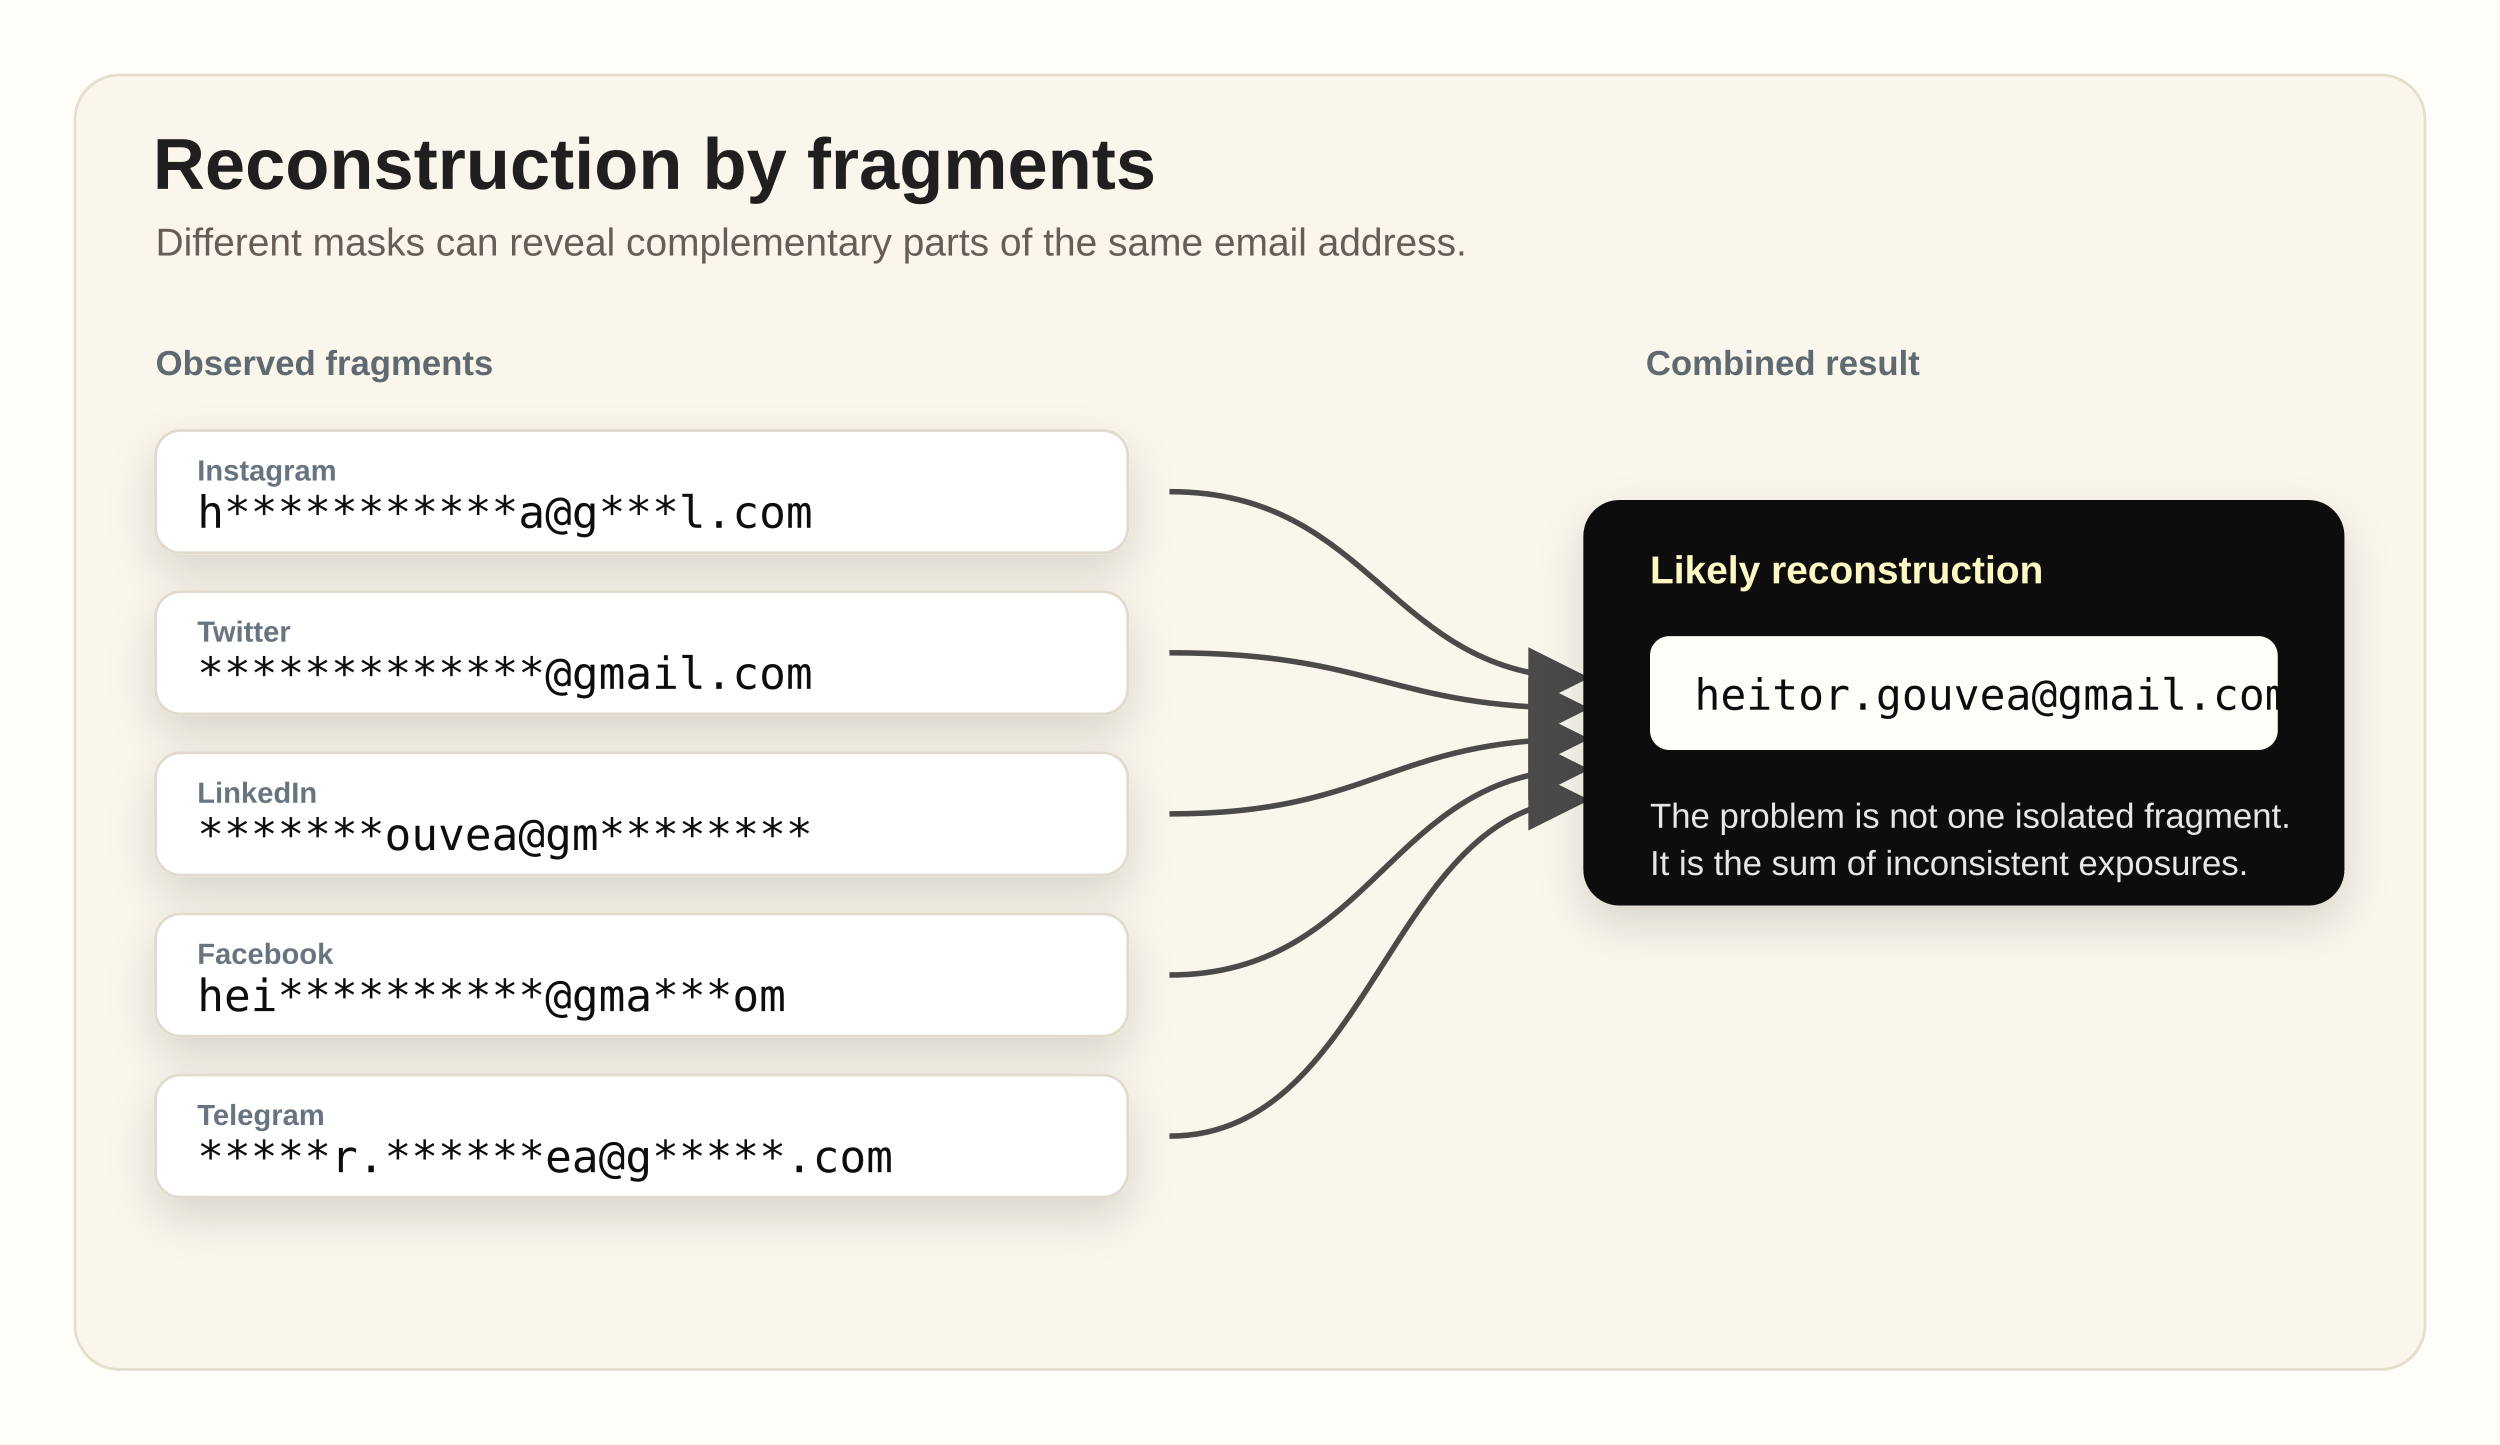
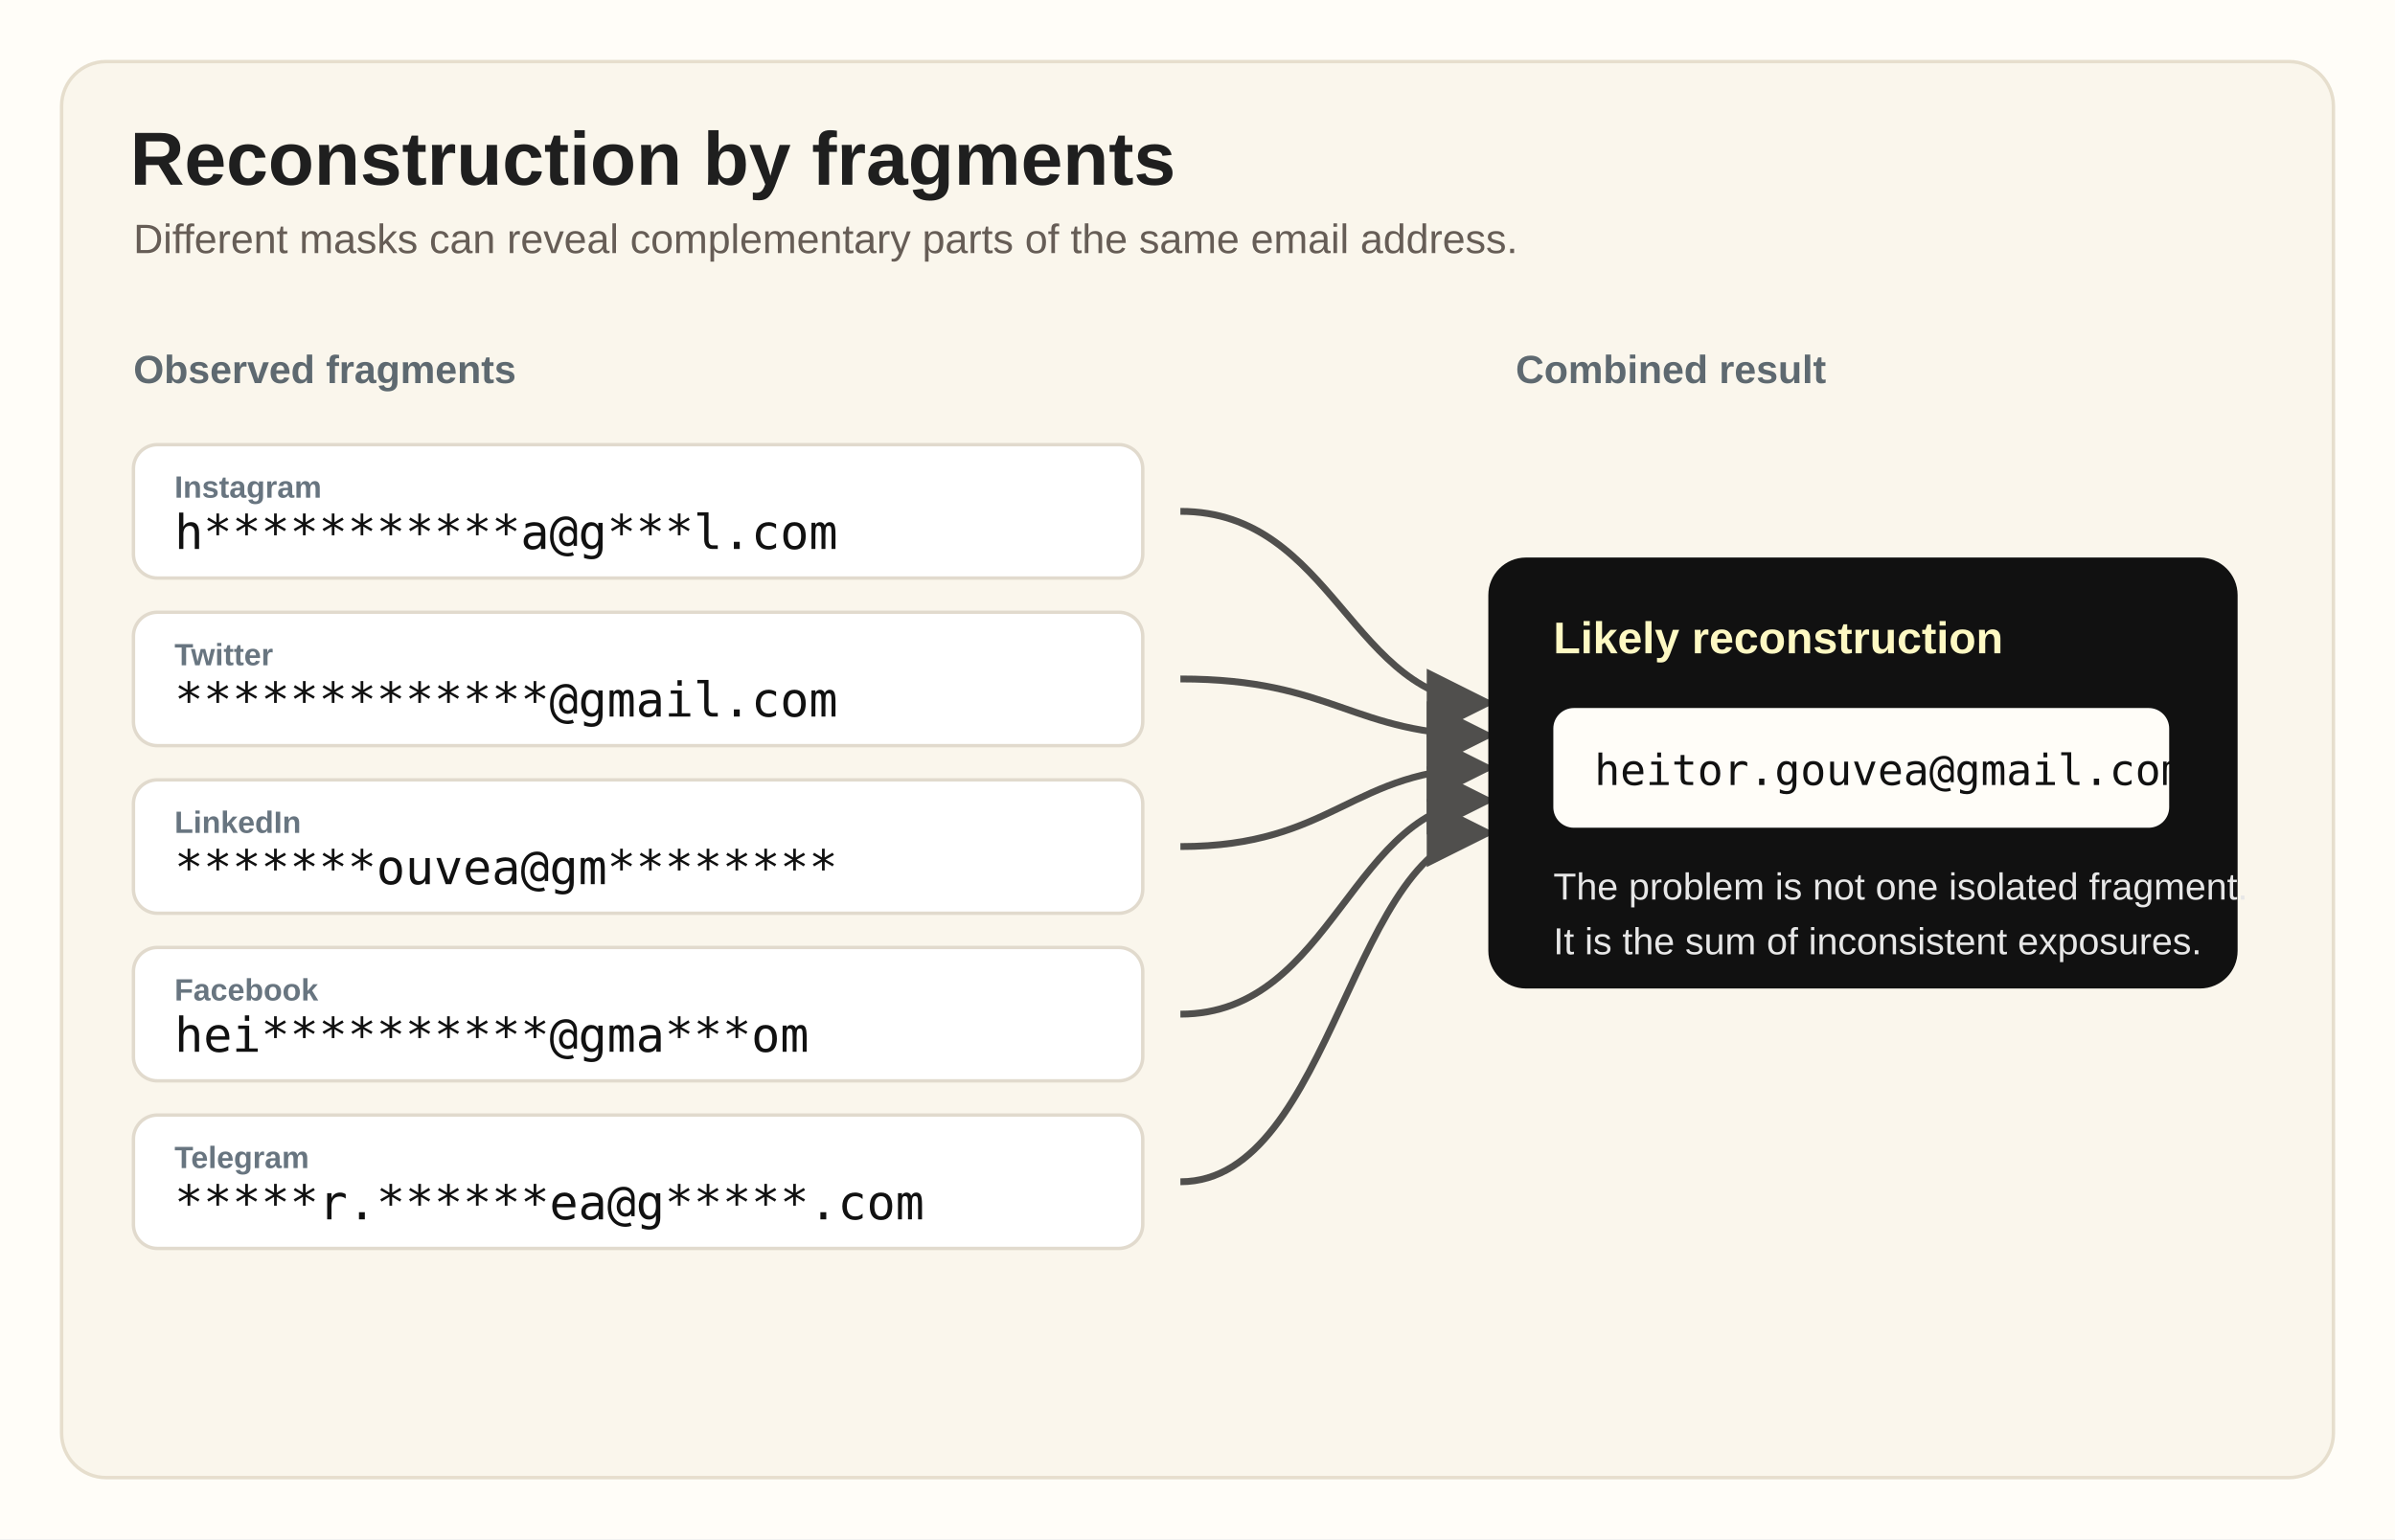
- <svg xmlns="http://www.w3.org/2000/svg" width="1800" height="1040" viewBox="0 0 1800 1040" role="img" aria-labelledby="title desc">
+ <svg xmlns="http://www.w3.org/2000/svg" width="1400" height="900" viewBox="0 0 1400 900" role="img" aria-labelledby="title desc" text-rendering="geometricPrecision">
  <defs>
-     <marker id="arrow" viewBox="0 0 10 10" refX="9" refY="5" markerWidth="11" markerHeight="11" orient="auto-start-reverse">
+     <marker id="arrow" viewBox="0 0 10 10" refX="9" refY="5" markerWidth="10" markerHeight="10" orient="auto-start-reverse">
      <path d="M0 0L10 5L0 10Z" fill="#252525" />
    </marker>
-     <filter id="shadow" x="-12%" y="-14%" width="124%" height="136%">
-       <feDropShadow dx="0" dy="14" stdDeviation="16" flood-color="#000000" flood-opacity="0.14" />
-     </filter>
  </defs>
-   <rect width="1800" height="1040" fill="#fffdf8" />
-   <rect x="54" y="54" width="1692" height="932" rx="32" fill="#faf6ec" stroke="#e6decd" stroke-width="2" />
-   <text x="110" y="136" fill="#1f1f1f" font-family="IBM Plex Sans, Arial, sans-serif" font-size="52" font-weight="700">Reconstruction by fragments</text>
-   <text x="112" y="184" fill="#665d56" font-family="IBM Plex Sans, Arial, sans-serif" font-size="28">Different masks can reveal complementary parts of the same email address.</text>
-   <g font-family="IBM Plex Sans, Arial, sans-serif">
-     <text x="112" y="270" fill="#5e6970" font-size="25" font-weight="700">Observed fragments</text>
-     <text x="1185" y="270" fill="#5e6970" font-size="25" font-weight="700">Combined result</text>
-   </g>
-   <g font-family="IBM Plex Sans, Arial, sans-serif" filter="url(#shadow)">
-     <g transform="translate(112 310)">
-       <rect width="700" height="88" rx="18" fill="#ffffff" stroke="#e1dacd" stroke-width="2" />
-       <text x="30" y="36" fill="#687580" font-size="21" font-weight="700">Instagram</text>
-       <text x="30" y="70" fill="#111111" font-size="32" font-family="IBM Plex Mono, Menlo, monospace">h***********a@g***l.com</text>
+   <rect width="1400" height="900" fill="#fffdf8" />
+   <rect x="36" y="36" width="1328" height="828" rx="26" fill="#faf6ec" stroke="#e6decd" stroke-width="2" />
+   <text x="76" y="108" fill="#1f1f1f" font-family="Arial, sans-serif" font-size="44" font-weight="700">Reconstruction by fragments</text>
+   <text x="78" y="148" fill="#665d56" font-family="Arial, sans-serif" font-size="24">Different masks can reveal complementary parts of the same email address.</text>
+   <text x="78" y="224" fill="#5e6970" font-family="Arial, sans-serif" font-size="23" font-weight="700">Observed fragments</text>
+   <text x="886" y="224" fill="#5e6970" font-family="Arial, sans-serif" font-size="23" font-weight="700">Combined result</text>
+   <g font-family="Arial, sans-serif">
+     <g transform="translate(78 260)">
+       <rect width="590" height="78" rx="14" fill="#ffffff" stroke="#e1dacd" stroke-width="2" />
+       <text x="24" y="31" fill="#687580" font-size="18" font-weight="700">Instagram</text>
+       <text x="24" y="61" fill="#111111" font-size="28" font-family="Menlo, Consolas, monospace">h***********a@g***l.com</text>
    </g>
-     <g transform="translate(112 426)">
-       <rect width="700" height="88" rx="18" fill="#ffffff" stroke="#e1dacd" stroke-width="2" />
-       <text x="30" y="36" fill="#687580" font-size="21" font-weight="700">Twitter</text>
-       <text x="30" y="70" fill="#111111" font-size="32" font-family="IBM Plex Mono, Menlo, monospace">*************@gmail.com</text>
+     <g transform="translate(78 358)">
+       <rect width="590" height="78" rx="14" fill="#ffffff" stroke="#e1dacd" stroke-width="2" />
+       <text x="24" y="31" fill="#687580" font-size="18" font-weight="700">Twitter</text>
+       <text x="24" y="61" fill="#111111" font-size="28" font-family="Menlo, Consolas, monospace">*************@gmail.com</text>
    </g>
-     <g transform="translate(112 542)">
-       <rect width="700" height="88" rx="18" fill="#ffffff" stroke="#e1dacd" stroke-width="2" />
-       <text x="30" y="36" fill="#687580" font-size="21" font-weight="700">LinkedIn</text>
-       <text x="30" y="70" fill="#111111" font-size="32" font-family="IBM Plex Mono, Menlo, monospace">*******ouvea@gm********</text>
+     <g transform="translate(78 456)">
+       <rect width="590" height="78" rx="14" fill="#ffffff" stroke="#e1dacd" stroke-width="2" />
+       <text x="24" y="31" fill="#687580" font-size="18" font-weight="700">LinkedIn</text>
+       <text x="24" y="61" fill="#111111" font-size="28" font-family="Menlo, Consolas, monospace">*******ouvea@gm********</text>
    </g>
-     <g transform="translate(112 658)">
-       <rect width="700" height="88" rx="18" fill="#ffffff" stroke="#e1dacd" stroke-width="2" />
-       <text x="30" y="36" fill="#687580" font-size="21" font-weight="700">Facebook</text>
-       <text x="30" y="70" fill="#111111" font-size="32" font-family="IBM Plex Mono, Menlo, monospace">hei**********@gma***om</text>
+     <g transform="translate(78 554)">
+       <rect width="590" height="78" rx="14" fill="#ffffff" stroke="#e1dacd" stroke-width="2" />
+       <text x="24" y="31" fill="#687580" font-size="18" font-weight="700">Facebook</text>
+       <text x="24" y="61" fill="#111111" font-size="28" font-family="Menlo, Consolas, monospace">hei**********@gma***om</text>
    </g>
-     <g transform="translate(112 774)">
-       <rect width="700" height="88" rx="18" fill="#ffffff" stroke="#e1dacd" stroke-width="2" />
-       <text x="30" y="36" fill="#687580" font-size="21" font-weight="700">Telegram</text>
-       <text x="30" y="70" fill="#111111" font-size="32" font-family="IBM Plex Mono, Menlo, monospace">*****r.******ea@g*****.com</text>
+     <g transform="translate(78 652)">
+       <rect width="590" height="78" rx="14" fill="#ffffff" stroke="#e1dacd" stroke-width="2" />
+       <text x="24" y="31" fill="#687580" font-size="18" font-weight="700">Telegram</text>
+       <text x="24" y="61" fill="#111111" font-size="28" font-family="Menlo, Consolas, monospace">*****r.******ea@g*****.com</text>
    </g>
  </g>
-   <g stroke="#252525" stroke-width="4" fill="none" marker-end="url(#arrow)" opacity="0.82">
-     <path d="M842 354 C990 354 1000 488 1140 488" />
-     <path d="M842 470 C990 470 1000 510 1140 510" />
-     <path d="M842 586 C990 586 1000 532 1140 532" />
-     <path d="M842 702 C990 702 1000 554 1140 554" />
-     <path d="M842 818 C990 818 1000 576 1140 576" />
+   <g stroke="#252525" stroke-width="4" fill="none" marker-end="url(#arrow)" opacity="0.8">
+     <path d="M690 299 C780 299 790 411 870 411" />
+     <path d="M690 397 C780 397 790 430 870 430" />
+     <path d="M690 495 C780 495 790 449 870 449" />
+     <path d="M690 593 C780 593 790 468 870 468" />
+     <path d="M690 691 C780 691 790 487 870 487" />
  </g>
-   <g filter="url(#shadow)" font-family="IBM Plex Sans, Arial, sans-serif">
-     <rect x="1140" y="360" width="548" height="292" rx="26" fill="#111111" />
-     <text x="1188" y="420" fill="#fef9c3" font-size="28" font-weight="700">Likely reconstruction</text>
-     <rect x="1188" y="458" width="452" height="82" rx="14" fill="#fffdf8" />
-     <text x="1220" y="511" fill="#111111" font-size="31" font-family="IBM Plex Mono, Menlo, monospace">heitor.gouvea@gmail.com</text>
-     <text x="1188" y="596" fill="#e7e7e7" font-size="25">The problem is not one isolated fragment.</text>
-     <text x="1188" y="630" fill="#e7e7e7" font-size="25">It is the sum of inconsistent exposures.</text>
+   <g font-family="Arial, sans-serif">
+     <rect x="870" y="326" width="438" height="252" rx="22" fill="#111111" />
+     <text x="908" y="382" fill="#fef9c3" font-size="26" font-weight="700">Likely reconstruction</text>
+     <rect x="908" y="414" width="360" height="70" rx="12" fill="#fffdf8" />
+     <text x="932" y="459" fill="#111111" font-size="25" font-family="Menlo, Consolas, monospace">heitor.gouvea@gmail.com</text>
+     <text x="908" y="526" fill="#e7e7e7" font-size="22">The problem is not one isolated fragment.</text>
+     <text x="908" y="558" fill="#e7e7e7" font-size="22">It is the sum of inconsistent exposures.</text>
  </g>
</svg>
